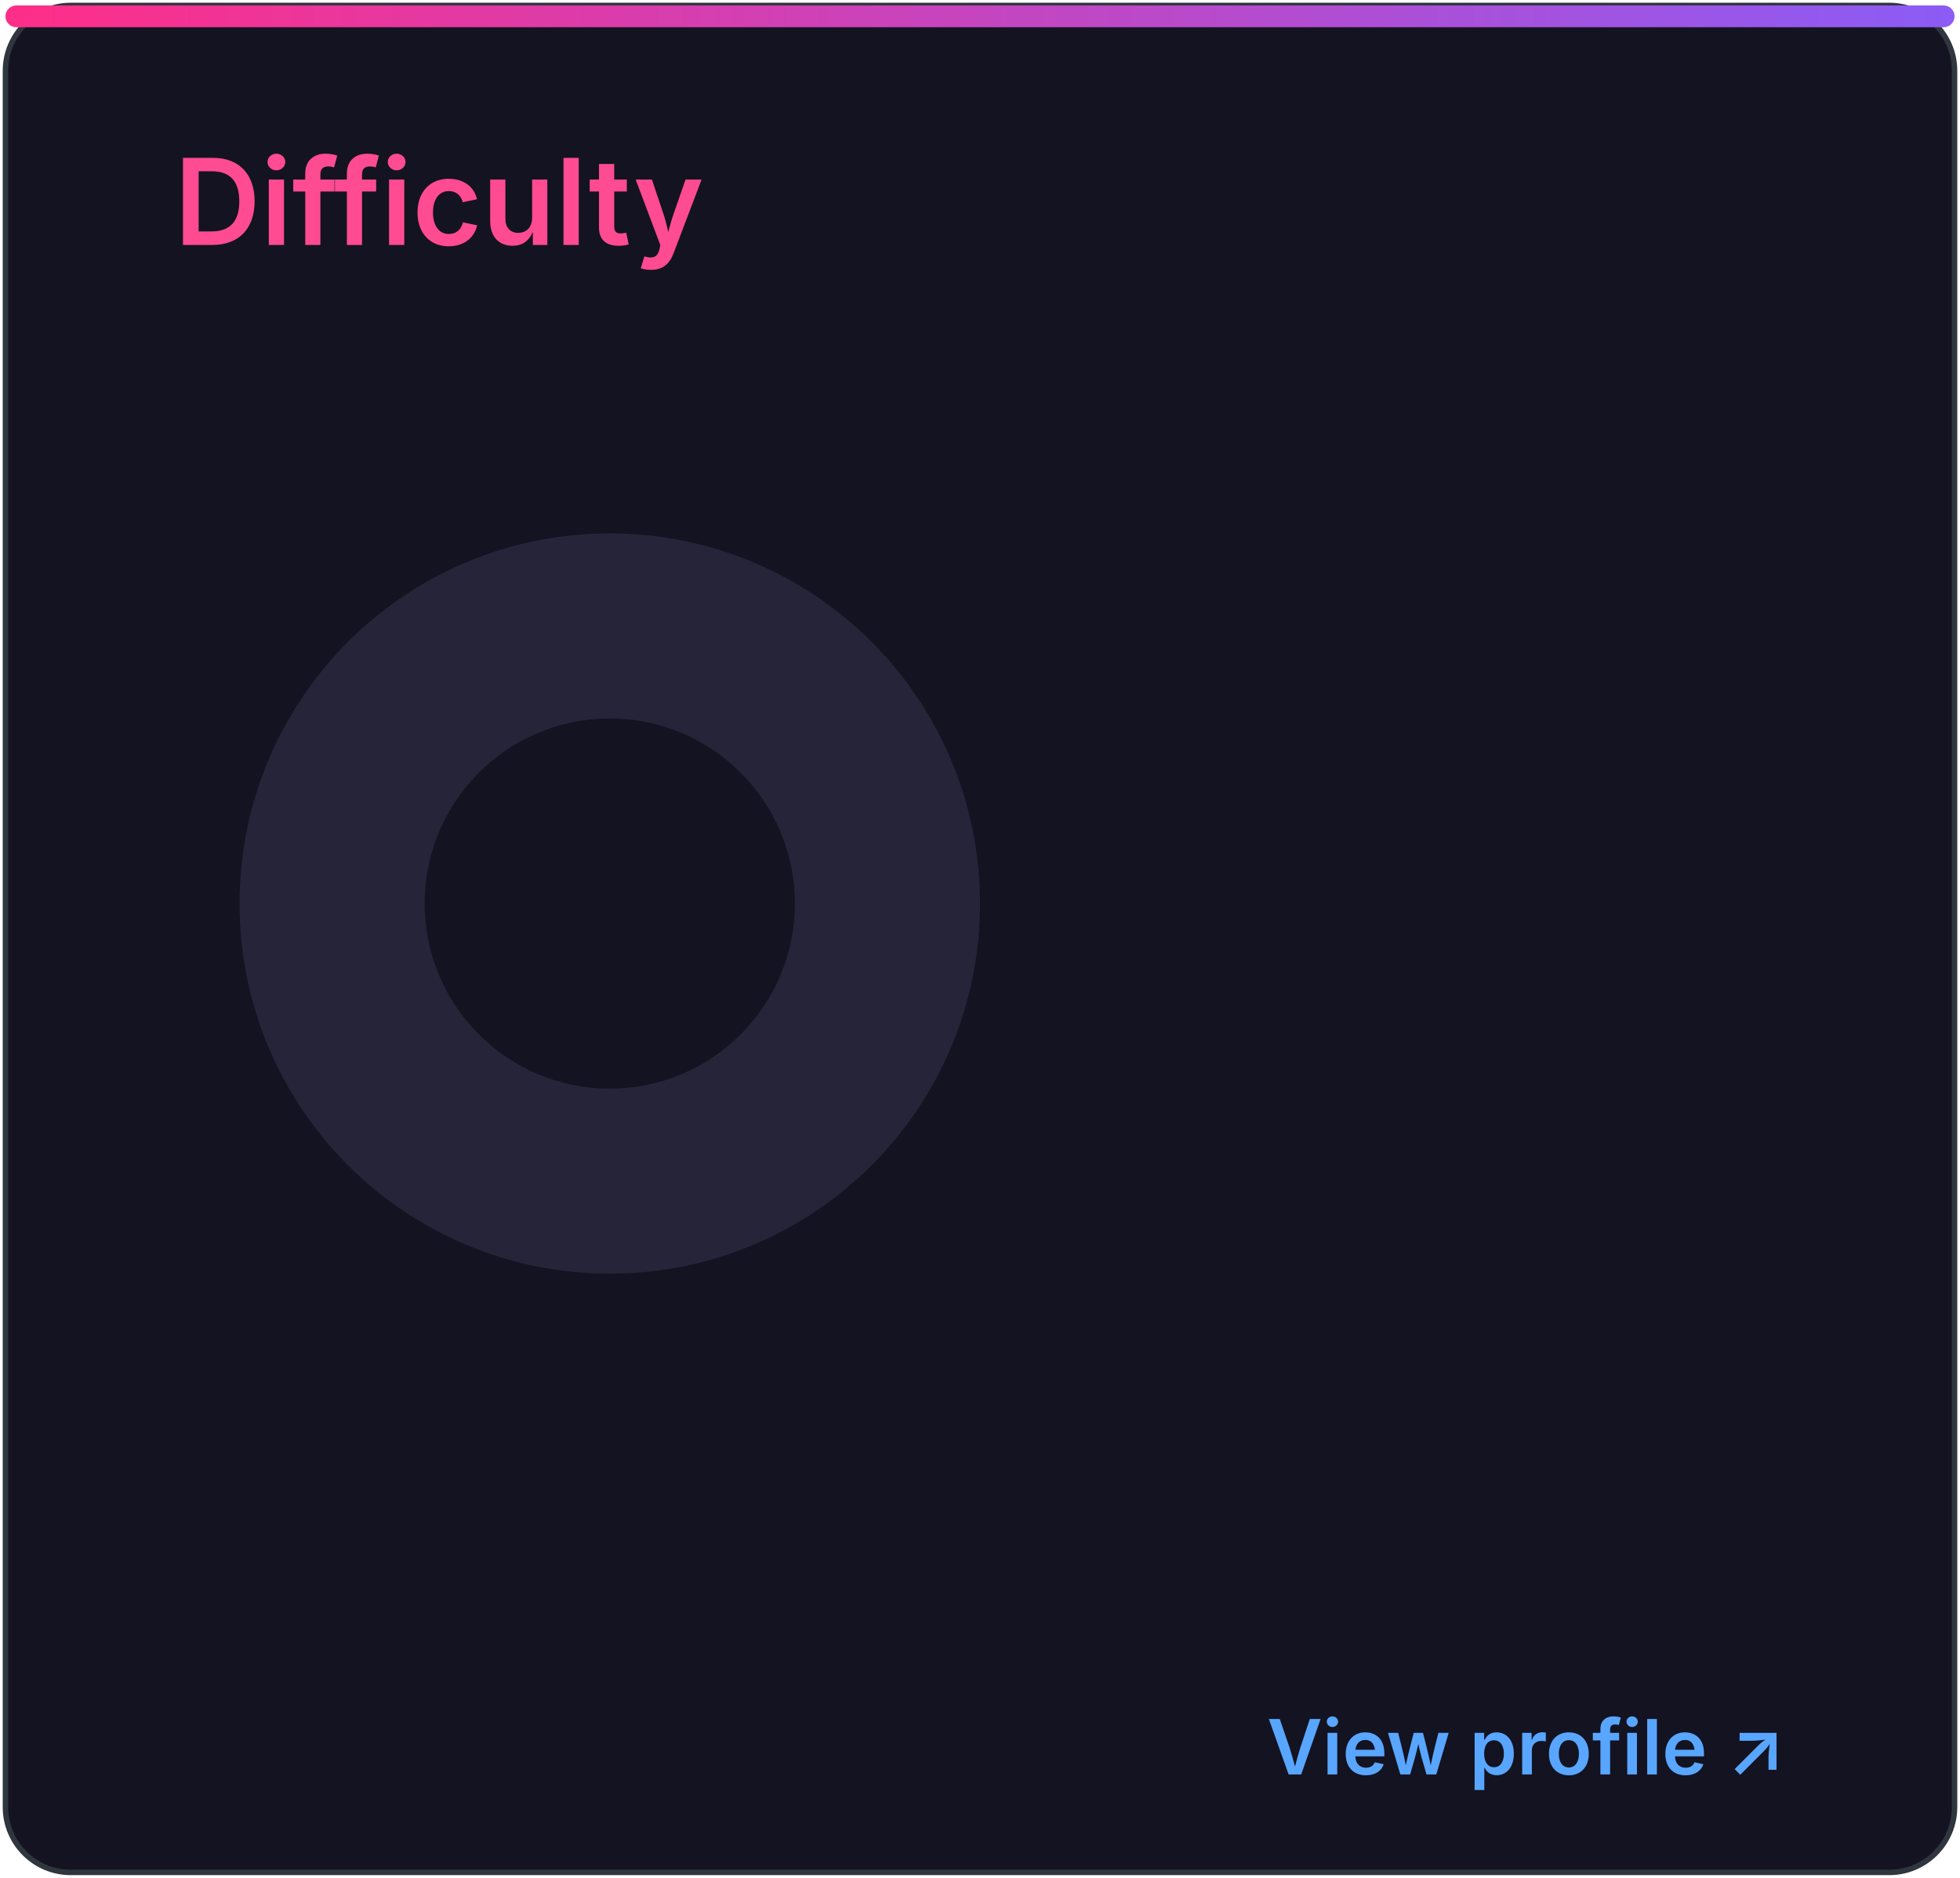
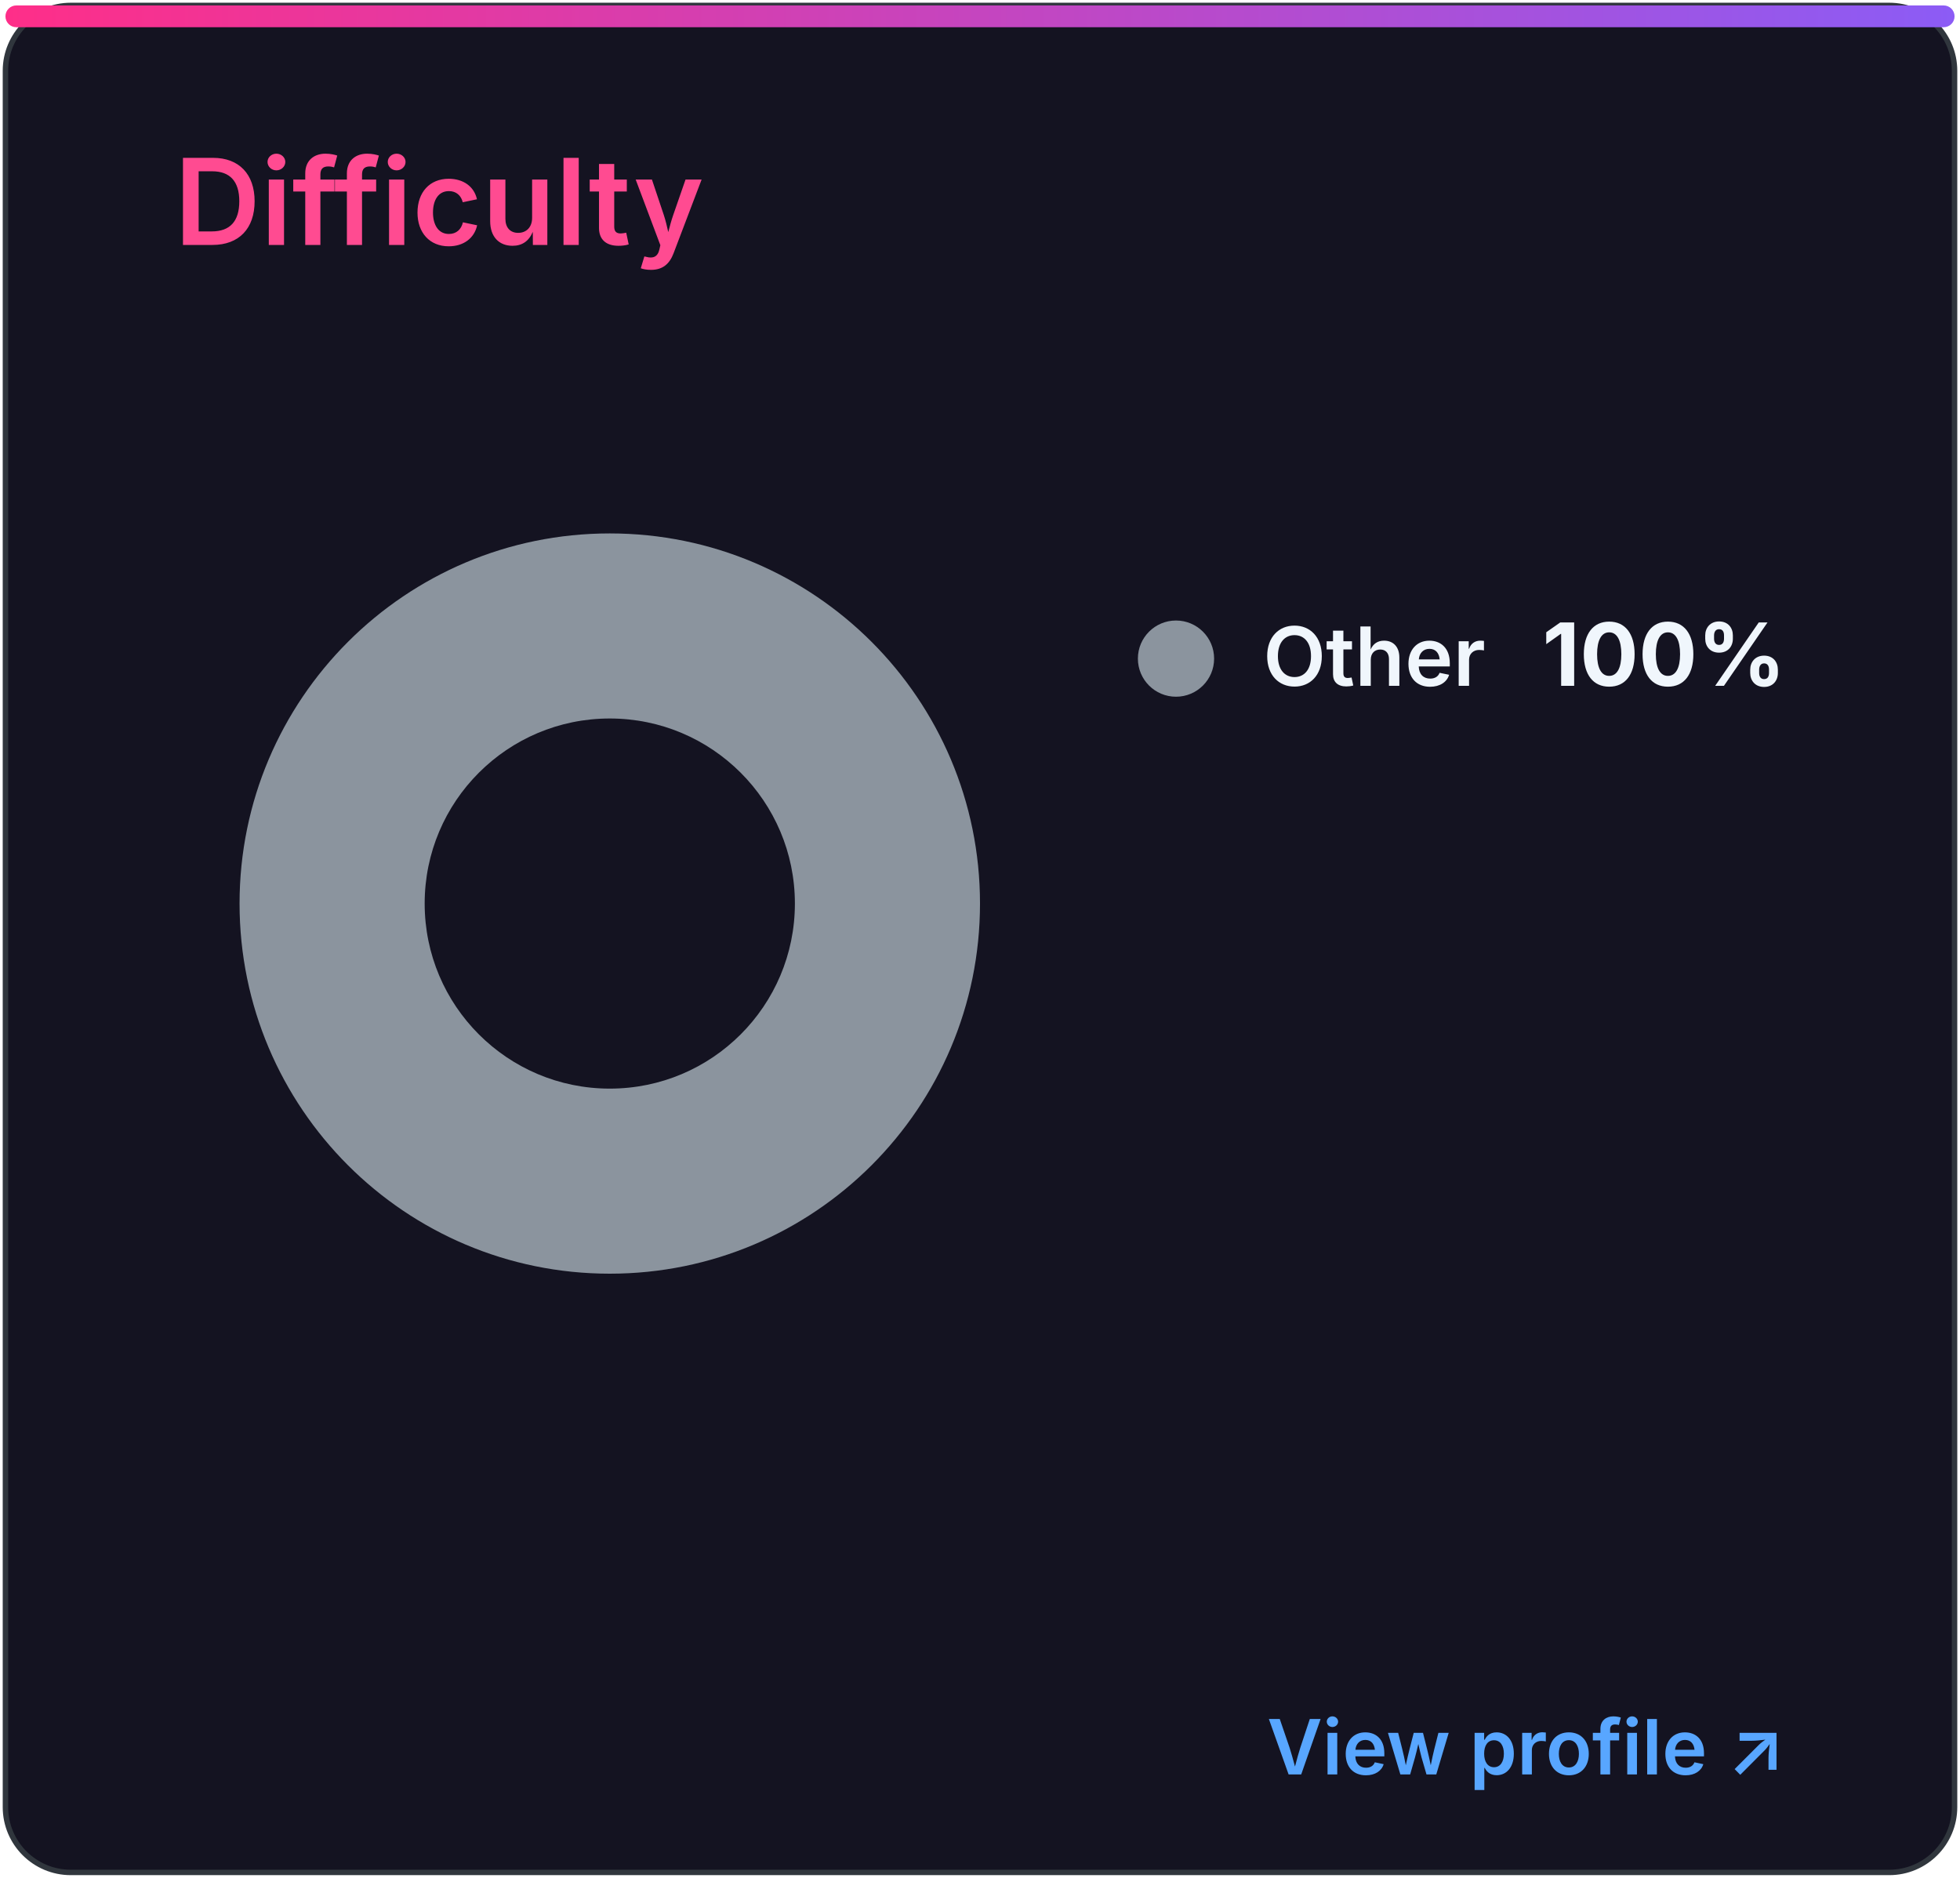
<svg xmlns="http://www.w3.org/2000/svg" width="360" height="345" viewBox="0 0 360 345" role="img" aria-labelledby="title desc">
  <defs>
    <linearGradient id="accent" x1="0" x2="1">
      <stop stop-color="#ff2e88" />
      <stop offset="1" stop-color="#8b5cf6" />
    </linearGradient>
    <clipPath id="bar">
      <rect x="32" y="82" width="296" height="8" rx="4" />
    </clipPath>
    <style>
.heading{font:600 22px -apple-system,BlinkMacSystemFont,'Segoe UI',sans-serif;fill:#ff4b91}
.eyebrow{font:600 10px -apple-system,BlinkMacSystemFont,'Segoe UI',sans-serif;letter-spacing:1.2px;fill:#8b949e}
.total{font:700 52px -apple-system,BlinkMacSystemFont,'Segoe UI',sans-serif;fill:#f0f6fc}
.metric{font:600 15px -apple-system,BlinkMacSystemFont,'Segoe UI',sans-serif;fill:#f0f6fc}
.count{font:700 16px -apple-system,BlinkMacSystemFont,'Segoe UI',sans-serif;fill:#f0f6fc}
.muted{font:500 13px -apple-system,BlinkMacSystemFont,'Segoe UI',sans-serif;fill:#8b949e}
.language{font:700 31px -apple-system,BlinkMacSystemFont,'Segoe UI',sans-serif;fill:#f0f6fc}
.link{font:600 14px -apple-system,BlinkMacSystemFont,'Segoe UI',sans-serif;fill:#58a6ff}
</style>
  </defs>
  <rect x="1" y="1" width="358" height="343" rx="12" fill="#141321" stroke="#30363d" />
  <rect x="1" y="1" width="358" height="4" rx="2" fill="url(#accent)" />
  <text x="32" y="45" class="heading">Difficulty</text>
-   <circle cx="112" cy="166" r="68" fill="#262438" />
+   <circle cx="112" cy="166" r="68" fill="#8b949e" />
  <circle cx="112" cy="166" r="34" fill="#141321" />
+   <circle cx="216" cy="121" r="7" fill="#8b949e" />
+   <text x="232" y="126" class="metric">Other</text>
+   <text x="328" y="126" class="count" text-anchor="end">100%</text>
  <text x="328" y="326" class="link" text-anchor="end">View profile ↗</text>
</svg>
